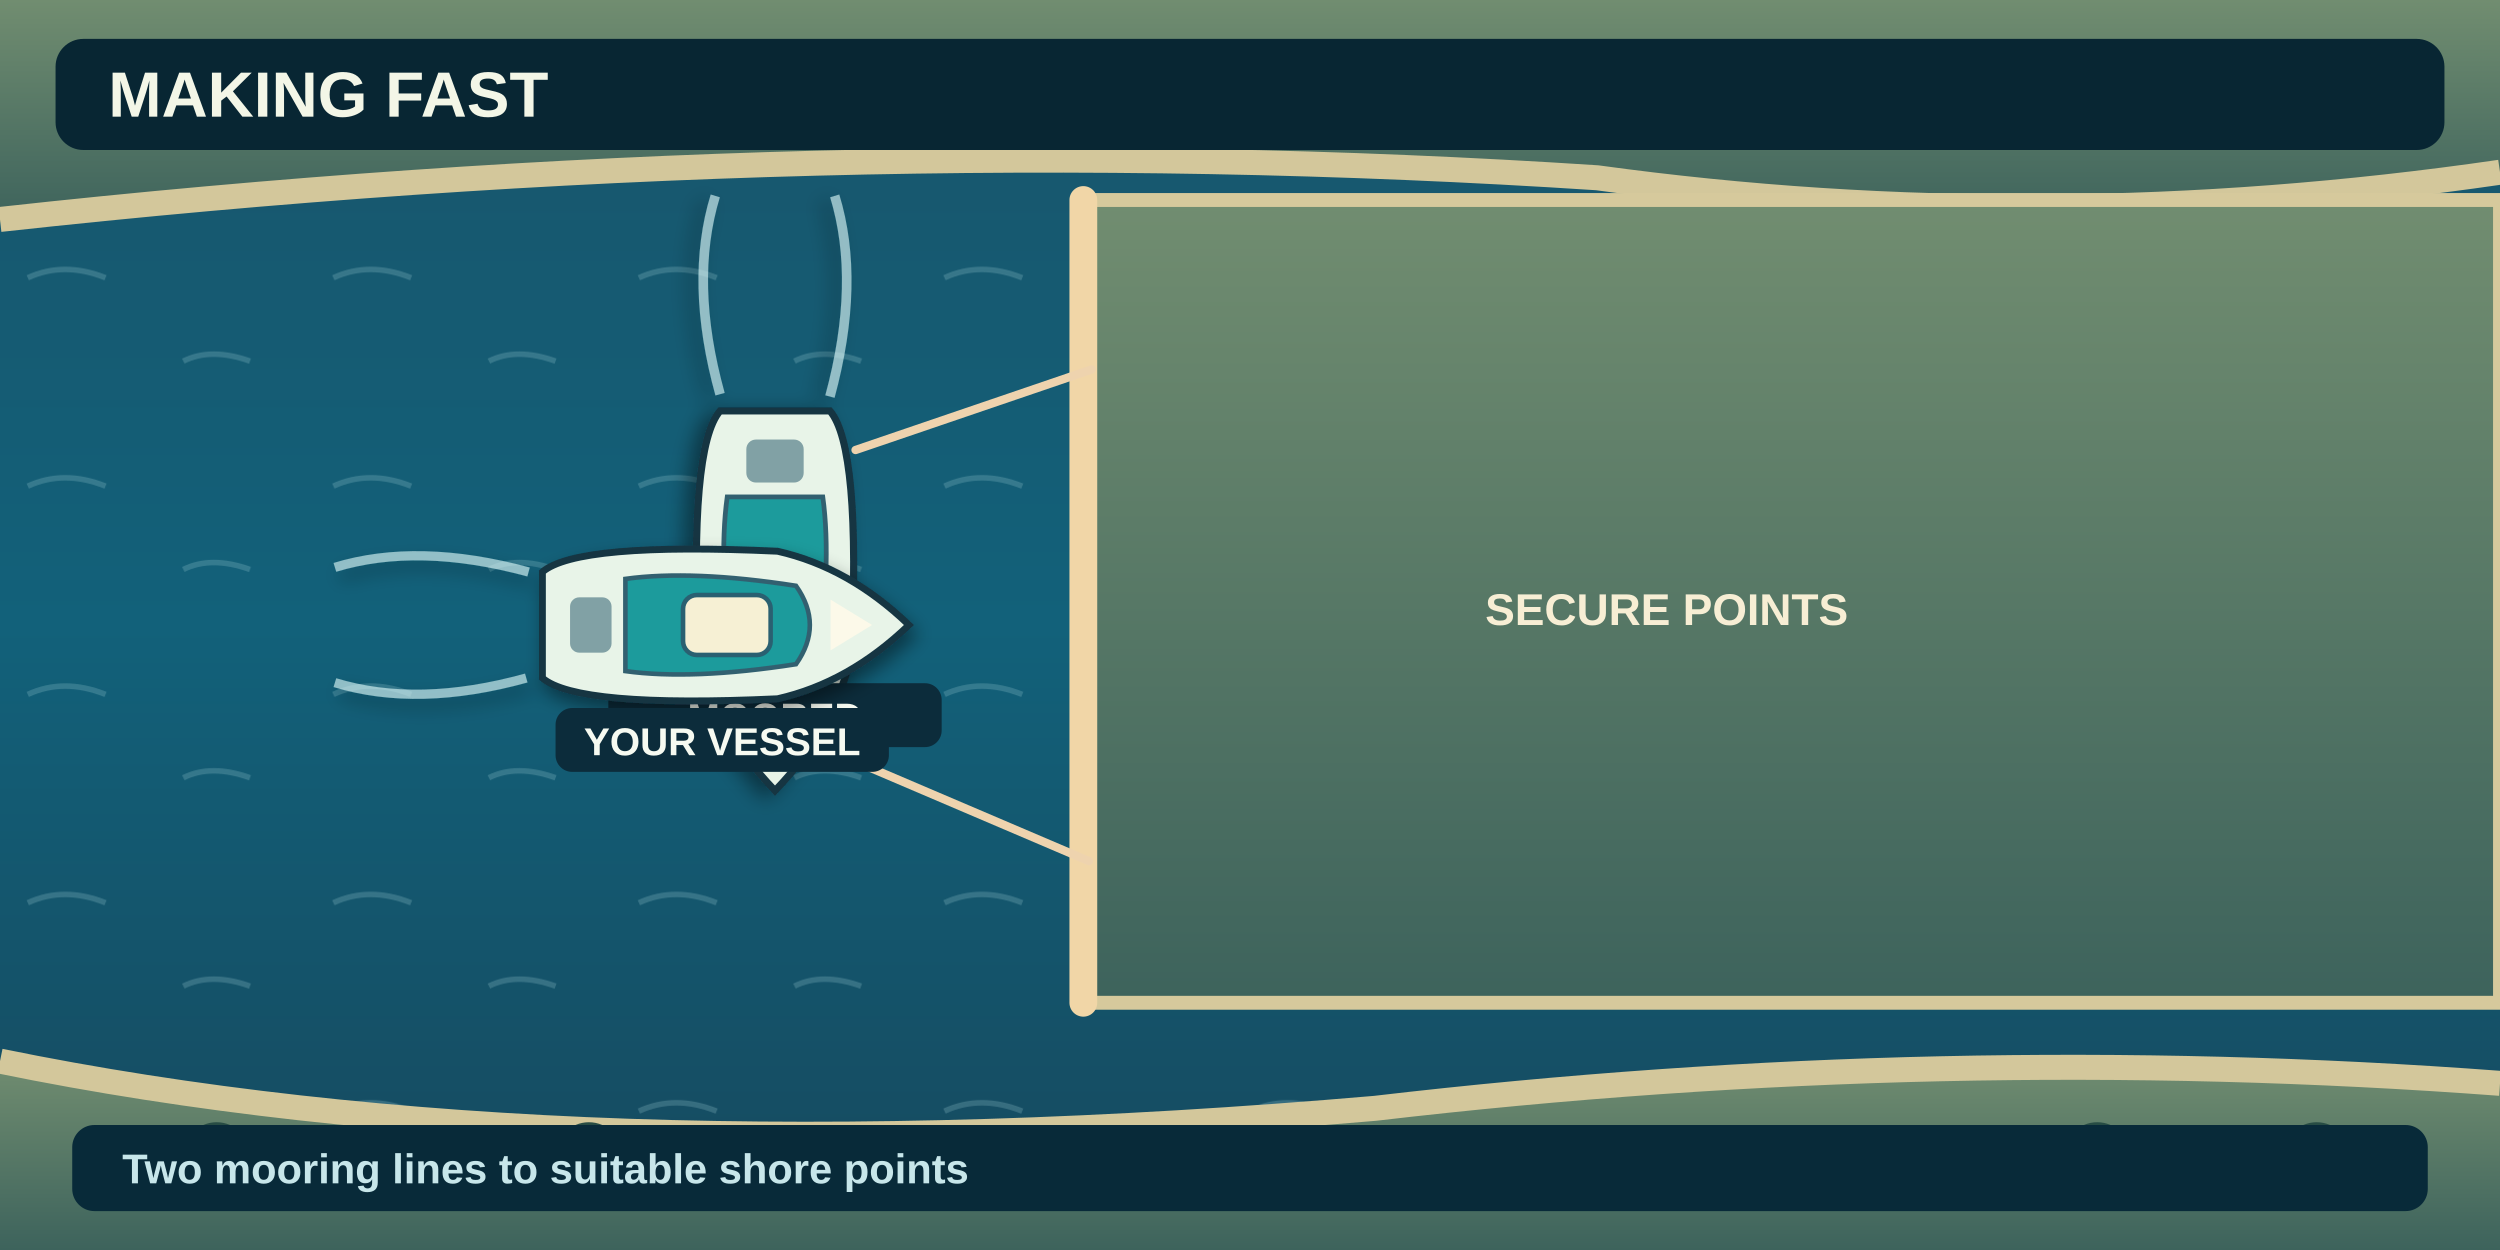
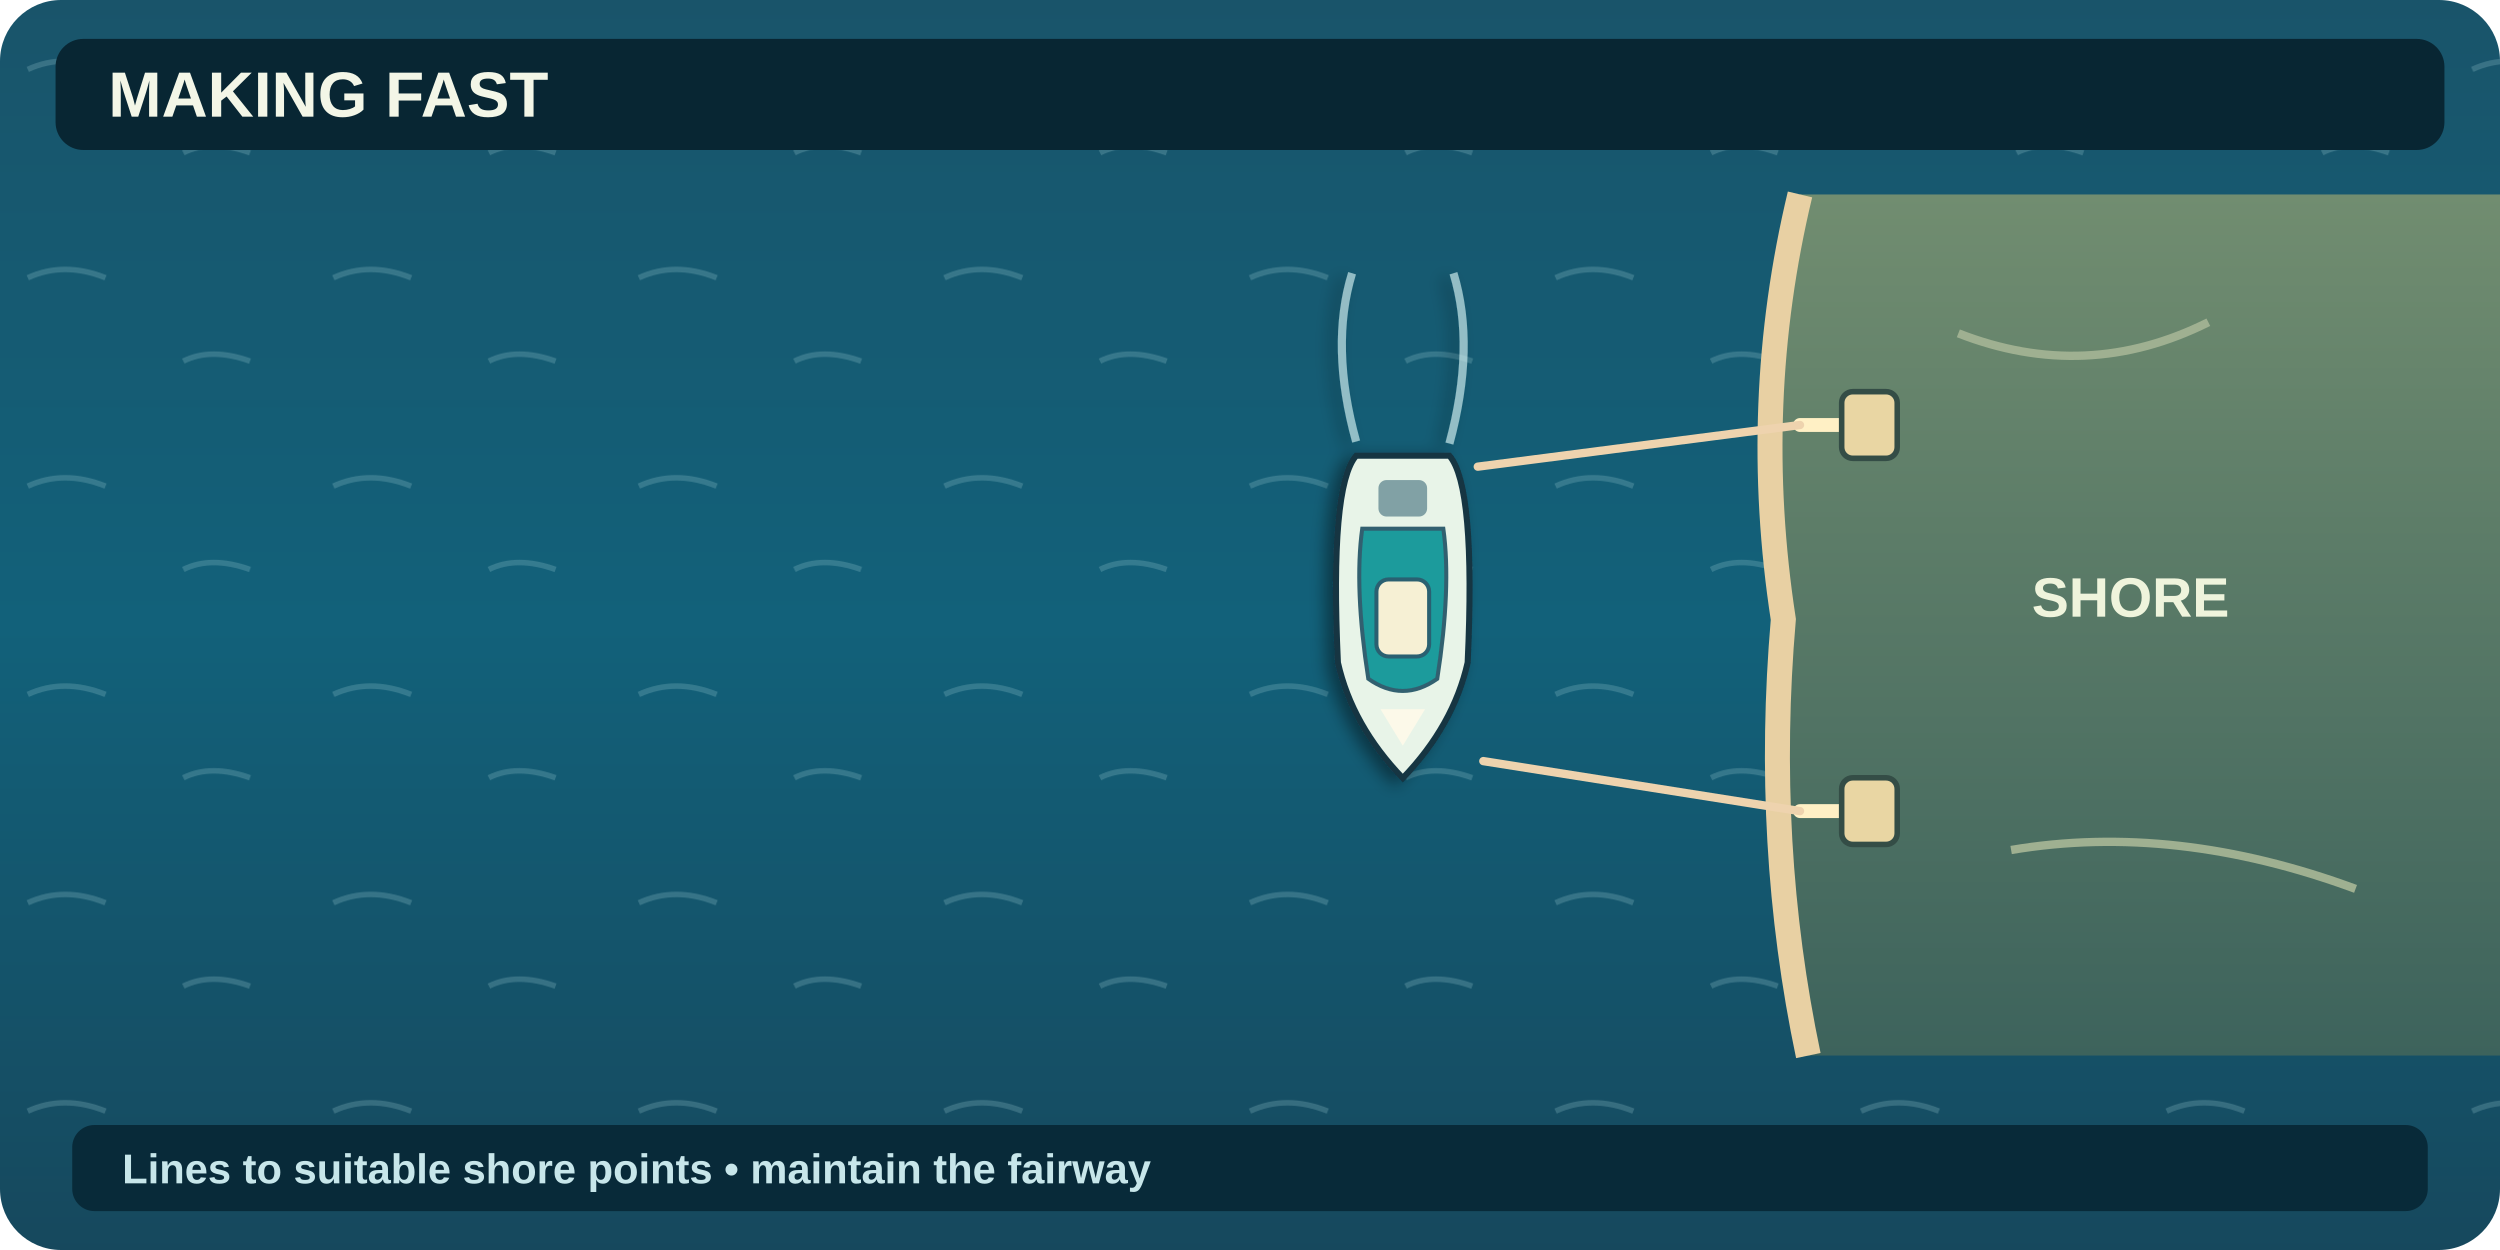
<svg xmlns="http://www.w3.org/2000/svg" viewBox="0 0 900 450" role="img" aria-label="MAKING FAST with vessel shapes and directions of travel">
  <defs>
    <linearGradient id="water" x2="0" y2="1">
      <stop stop-color="#19546a" />
      <stop offset=".5" stop-color="#12617a" />
      <stop offset="1" stop-color="#16485d" />
    </linearGradient>
    <linearGradient id="land" x2="0" y2="1">
      <stop stop-color="#718d70" />
      <stop offset="1" stop-color="#3d635c" />
    </linearGradient>
    <filter id="boatShadow" x="-50%" y="-50%" width="200%" height="200%">
      <feDropShadow dx="2" dy="4" stdDeviation="4" flood-opacity=".42" />
    </filter>
    <pattern id="ripples" width="110" height="75" patternUnits="userSpaceOnUse">
      <path d="M10 25q13 -6 28 0 M66 55q10 -5 24 0" stroke="#afdce0" stroke-opacity=".22" stroke-width="2" fill="none" />
    </pattern>
  </defs>
  <rect x="0" y="0" width="900" height="450" rx="22" fill="url(#water)" stroke="none" stroke-width="1" />
  <rect x="0" y="0" width="900" height="450" rx="22" fill="url(#ripples)" stroke="none" stroke-width="1" />
-   <path d="M0 0H900V62Q735 86 575 63Q300 47 0 80Z" fill="url(#land)" stroke="none" stroke-width="1" />
-   <path d="M0 450H900V390Q700 375 495 399Q205 424 0 382Z" fill="url(#land)" stroke="none" stroke-width="1" />
-   <path d="M0 79Q300 46 575 64Q735 86 900 62" fill="none" stroke="#d3c79b" stroke-width="9" />
-   <path d="M0 382Q205 424 495 399Q700 375 900 390" fill="none" stroke="#d3c79b" stroke-width="9" />
-   <circle cx="56" cy="29" r="11" fill="#274c44" />
-   <circle cx="78" cy="416" r="12" fill="#274c44" />
-   <circle cx="190" cy="29" r="11" fill="#274c44" />
-   <circle cx="212" cy="416" r="12" fill="#274c44" />
-   <circle cx="733" cy="29" r="11" fill="#274c44" />
-   <circle cx="755" cy="416" r="12" fill="#274c44" />
-   <circle cx="812" cy="29" r="11" fill="#274c44" />
-   <circle cx="834" cy="416" r="12" fill="#274c44" />
  <rect x="20" y="14" width="860" height="40" rx="10" fill="#082633" stroke="none" stroke-width="1" />
  <text x="39" y="42" fill="#f3f6e7" font-size="23" font-weight="700" text-anchor="start" font-family="Arial,Helvetica,sans-serif">MAKING FAST</text>
  <rect x="26" y="405" width="848" height="31" rx="8" fill="#082a39" stroke="none" stroke-width="1" />
-   <text x="44" y="426" fill="#c7e6ea" font-size="15" font-weight="600" text-anchor="start" font-family="Arial,Helvetica,sans-serif">Two mooring lines to suitable shore points</text>
-   <path d="M390 72H900V361H390Z" fill="url(#land)" stroke="#d6c99c" stroke-width="5" />
-   <path d="M390 72 L390 361" fill="none" stroke="#f1d6a7" stroke-width="10" stroke-linecap="round" />
-   <g transform="translate(279 215) rotate(90) scale(0.86)" filter="url(#boatShadow)">
+   <text x="44" y="426" fill="#c7e6ea" font-size="15" font-weight="600" text-anchor="start" font-family="Arial,Helvetica,sans-serif">Lines to suitable shore points • maintain the fairway</text>
+   <path d="M648 70Q630 145 642 223Q635 304 651 380L900 380V70Z" fill="url(#land)" stroke="none" stroke-width="1" />
+   <path d="M648 70Q630 145 642 223Q635 304 651 380" fill="none" stroke="#e8d0a3" stroke-width="9" />
+   <path d="M705 120Q751 138 795 116 M724 306Q783 296 848 320" fill="none" stroke="#9fb091" stroke-width="3" />
+   <path d="M648 153 L669 153" fill="none" stroke="#fff0c5" stroke-width="5" stroke-linecap="round" />
+   <rect x="663" y="141" width="20" height="24" rx="4" fill="#e9d6a3" stroke="#344d46" stroke-width="2" />
+   <path d="M648 292 L669 292" fill="none" stroke="#fff0c5" stroke-width="5" stroke-linecap="round" />
+   <rect x="663" y="280" width="20" height="24" rx="4" fill="#e9d6a3" stroke="#344d46" stroke-width="2" />
+   <g transform="translate(505 221) rotate(90) scale(0.73)" filter="url(#boatShadow)">
    <path d="M-84 -23 Q-132 -36 -168 -25 M-85 23 Q-132 36 -168 25" fill="none" stroke="#d9f6f5" stroke-width="4" opacity=".63" />
    <path d="M-78 -23 Q-63 -36 24 -32 Q55 -25 81 0 Q55 25 24 32 Q-63 36 -78 23 Z" fill="#e8f4e8" stroke="#153543" stroke-width="3" />
    <path d="M-42 -20 Q-13 -24 32 -17 Q44 0 32 17 Q-13 24 -42 20 Z" fill="#1a9b9c" stroke="#326170" stroke-width="2" />
    <rect x="-17" y="-13" width="38" height="26" rx="6" fill="#f6f0d4" stroke="#2a6171" stroke-width="2" />
    <rect x="-66" y="-12" width="18" height="24" rx="4" fill="#81a1a5" stroke="none" stroke-width="1" />
    <path d="M47 -11 L65 0 L47 11 Z" fill="#fcf9e9" stroke="none" stroke-width="1" />
  </g>
-   <rect x="219" y="245.96" width="120" height="23" rx="6" fill="#0c2c3b" stroke="none" stroke-width="1" />
-   <text x="279" y="262.96" fill="#f6faf1" font-size="14" font-weight="700" text-anchor="middle" font-family="Arial,Helvetica,sans-serif">MOORED</text>
-   <path d="M308 162 L393 133" fill="none" stroke="#eed3ae" stroke-width="3" stroke-linecap="round" />
-   <path d="M310 275 L392 310" fill="none" stroke="#eed3ae" stroke-width="3" stroke-linecap="round" />
-   <text x="600" y="225" fill="#f7eed4" font-size="16" font-weight="700" text-anchor="middle" font-family="Arial,Helvetica,sans-serif">SECURE POINTS</text>
-   <g transform="translate(260 225) rotate(0) scale(0.83)" filter="url(#boatShadow)">
-     <path d="M-84 -23 Q-132 -36 -168 -25 M-85 23 Q-132 36 -168 25" fill="none" stroke="#d9f6f5" stroke-width="4" opacity=".63" />
-     <path d="M-78 -23 Q-63 -36 24 -32 Q55 -25 81 0 Q55 25 24 32 Q-63 36 -78 23 Z" fill="#e8f4e8" stroke="#153543" stroke-width="3" />
-     <path d="M-42 -20 Q-13 -24 32 -17 Q44 0 32 17 Q-13 24 -42 20 Z" fill="#1a9b9c" stroke="#326170" stroke-width="2" />
-     <rect x="-17" y="-13" width="38" height="26" rx="6" fill="#f6f0d4" stroke="#2a6171" stroke-width="2" />
-     <rect x="-66" y="-12" width="18" height="24" rx="4" fill="#81a1a5" stroke="none" stroke-width="1" />
-     <path d="M47 -11 L65 0 L47 11 Z" fill="#fcf9e9" stroke="none" stroke-width="1" />
-   </g>
-   <rect x="200" y="254.88" width="120" height="23" rx="6" fill="#0c2c3b" stroke="none" stroke-width="1" />
-   <text x="260" y="271.88" fill="#f6faf1" font-size="14" font-weight="700" text-anchor="middle" font-family="Arial,Helvetica,sans-serif">YOUR VESSEL</text>
+   <path d="M532 168 L648 153" fill="none" stroke="#eed3ae" stroke-width="3" stroke-linecap="round" />
+   <path d="M534 274 L648 292" fill="none" stroke="#eed3ae" stroke-width="3" stroke-linecap="round" />
+   <text x="767" y="222" fill="#eff4dc" font-size="20" font-weight="700" text-anchor="middle" font-family="Arial,Helvetica,sans-serif">SHORE</text>
</svg>
